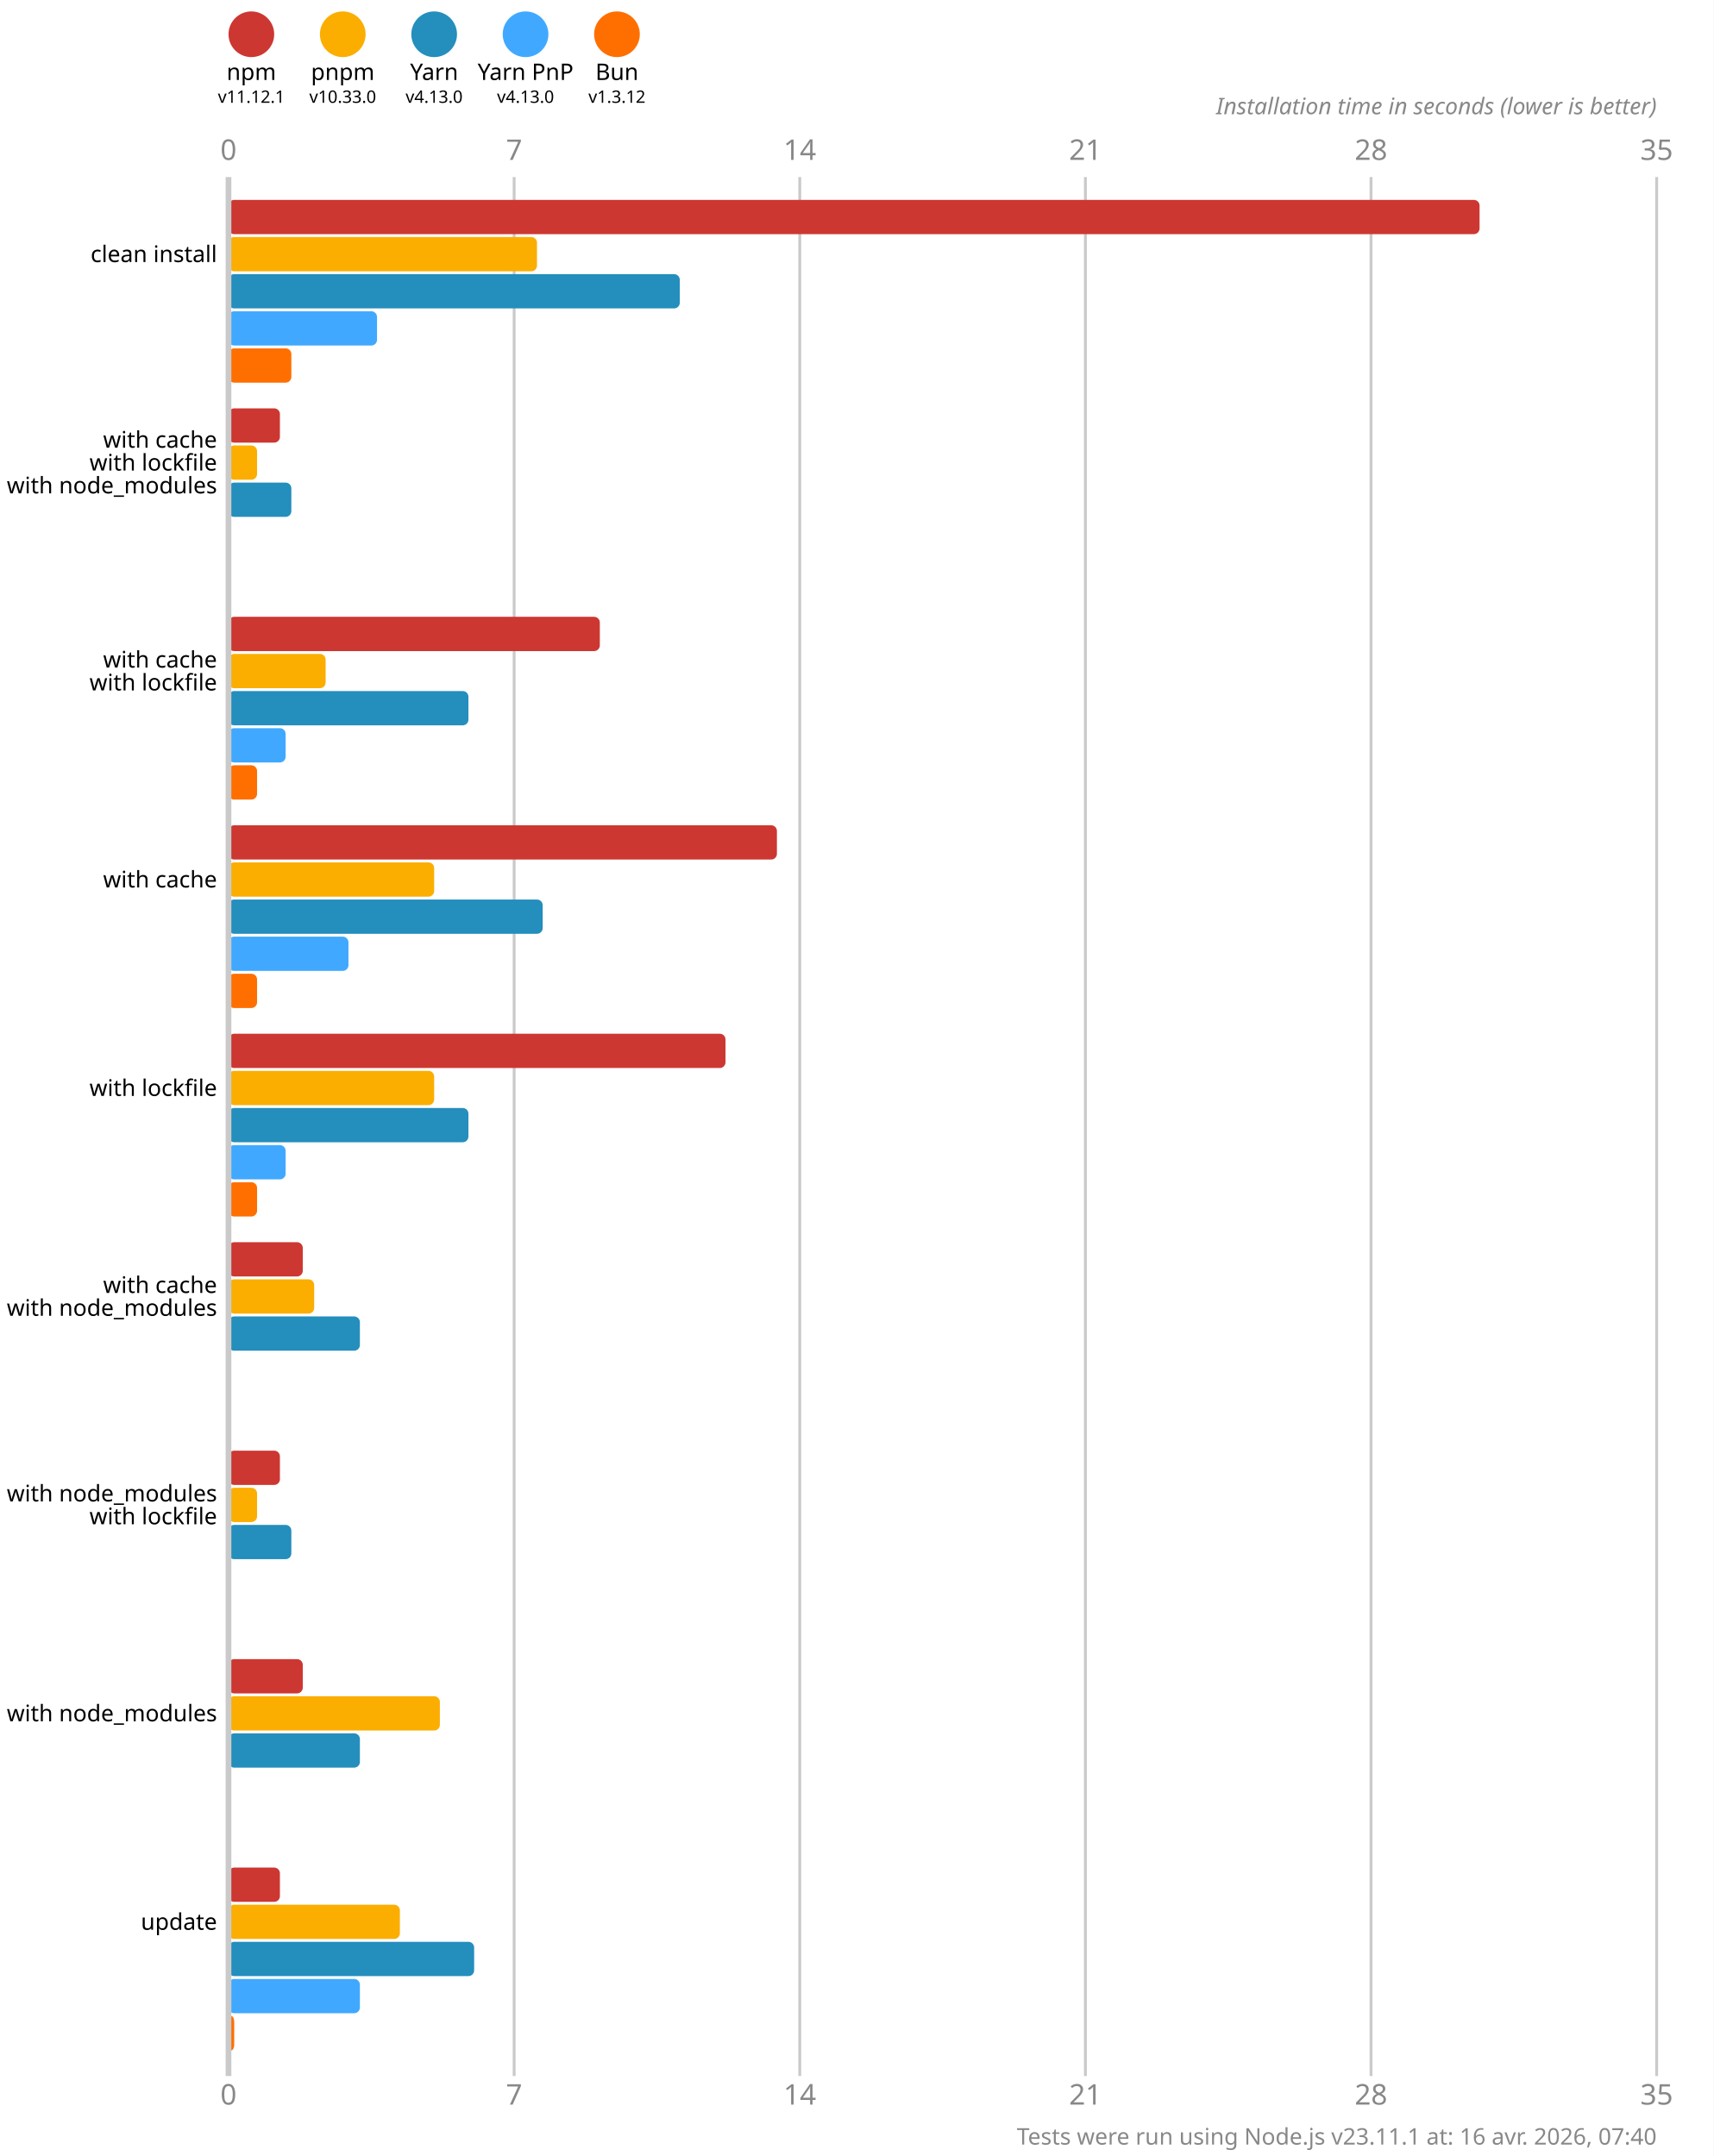
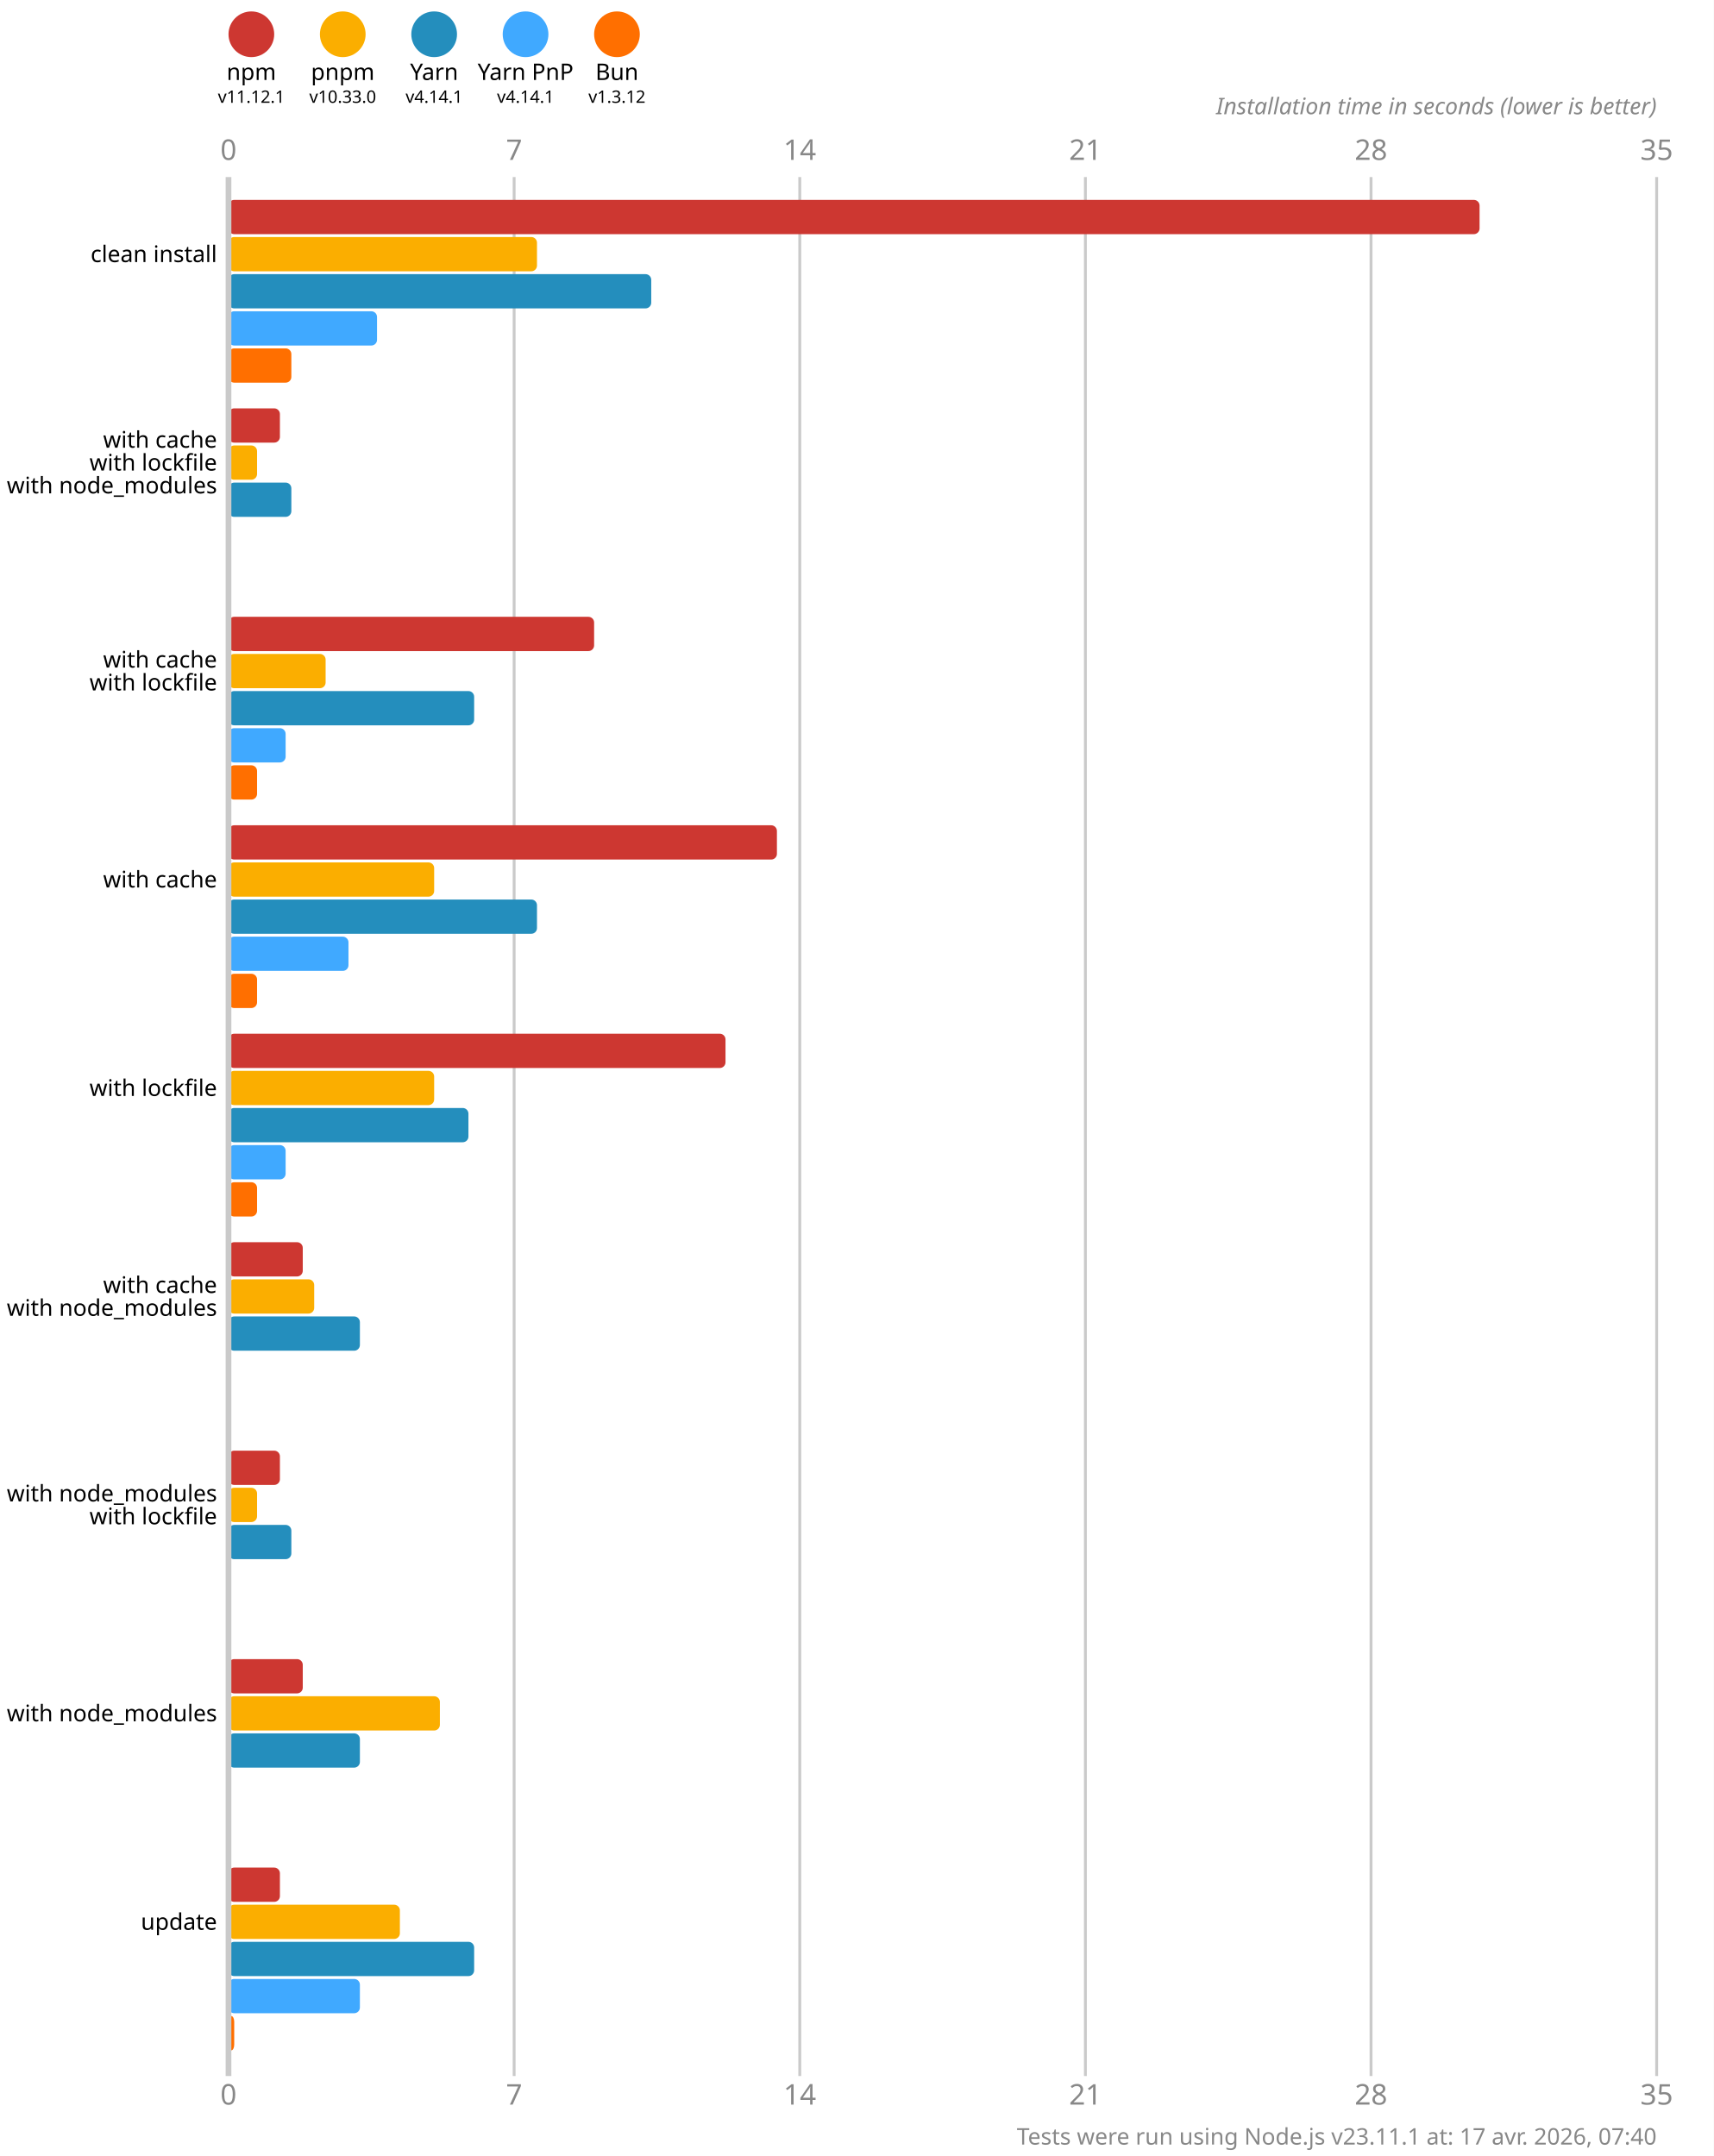
<svg xmlns="http://www.w3.org/2000/svg" version="1.1" viewBox="0 0 300 377.5">
  <style>
    .font { font-family: sans-serif; }
    .s3 { font-size: 3px; }
    .s4 { font-size: 4px; }
    .s5 { font-size: 5px; }
    .line { stroke: #cacaca; }
    .width { stroke-width: 0.5; }
    .text { fill: #888; }
  </style>
  <rect x="0" y="0" width="300" height="377.5" fill="#fff" />
  <circle cx="44" cy="6" r="4" fill="#cd3731" />
  <text x="44" y="14" class="font s4" text-anchor="middle">npm</text>
  <text x="44" y="18" class="font s3" text-anchor="middle">v11.12.1</text>
  <circle cx="60" cy="6" r="4" fill="#fbae00" />
  <text x="60" y="14" class="font s4" text-anchor="middle">pnpm</text>
  <text x="60" y="18" class="font s3" text-anchor="middle">v10.33.0</text>
  <circle cx="76" cy="6" r="4" fill="#248ebd" />
  <text x="76" y="14" class="font s4" text-anchor="middle">Yarn</text>
-   <text x="76" y="18" class="font s3" text-anchor="middle">v4.13.0</text>
+   <text x="76" y="18" class="font s3" text-anchor="middle">v4.14.1</text>
  <circle cx="92" cy="6" r="4" fill="#40a9ff" />
  <text x="92" y="14" class="font s4" text-anchor="middle">Yarn PnP</text>
-   <text x="92" y="18" class="font s3" text-anchor="middle">v4.13.0</text>
+   <text x="92" y="18" class="font s3" text-anchor="middle">v4.14.1</text>
  <circle cx="108" cy="6" r="4" fill="#ff6f00" />
  <text x="108" y="14" class="font s4" text-anchor="middle">Bun</text>
  <text x="108" y="18" class="font s3" text-anchor="middle">v1.3.12</text>
  <text x="40" y="28" class="font s5 text" text-anchor="middle">0</text>
  <text x="40" y="368.5" class="font s5 text" text-anchor="middle">0</text>
  <line x1="90" y1="31" x2="90" y2="363.5" class="line width" />
  <text x="90" y="28" class="font s5 text" text-anchor="middle">7</text>
  <text x="90" y="368.5" class="font s5 text" text-anchor="middle">7</text>
  <line x1="140" y1="31" x2="140" y2="363.5" class="line width" />
  <text x="140" y="28" class="font s5 text" text-anchor="middle">14</text>
  <text x="140" y="368.5" class="font s5 text" text-anchor="middle">14</text>
  <line x1="190" y1="31" x2="190" y2="363.5" class="line width" />
  <text x="190" y="28" class="font s5 text" text-anchor="middle">21</text>
  <text x="190" y="368.5" class="font s5 text" text-anchor="middle">21</text>
  <line x1="240" y1="31" x2="240" y2="363.5" class="line width" />
  <text x="240" y="28" class="font s5 text" text-anchor="middle">28</text>
  <text x="240" y="368.5" class="font s5 text" text-anchor="middle">28</text>
  <line x1="290" y1="31" x2="290" y2="363.5" class="line width" />
  <text x="290" y="28" class="font s5 text" text-anchor="middle">35</text>
  <text x="290" y="368.5" class="font s5 text" text-anchor="middle">35</text>
  <text x="290" y="20" class="font s4 text" font-style="italic" text-anchor="end">Installation time in seconds (lower is better)</text>
  <rect x="40" y="35" width="219" height="6" fill="#cd3731" rx="1" ry="1" />
  <rect x="40" y="41.5" width="54" height="6" fill="#fbae00" rx="1" ry="1" />
-   <rect x="40" y="48" width="79" height="6" fill="#248ebd" rx="1" ry="1" />
+   <rect x="40" y="48" width="74" height="6" fill="#248ebd" rx="1" ry="1" />
  <rect x="40" y="54.5" width="26" height="6" fill="#40a9ff" rx="1" ry="1" />
  <rect x="40" y="61" width="11" height="6" fill="#ff6f00" rx="1" ry="1" />
  <rect x="40" y="71.5" width="9" height="6" fill="#cd3731" rx="1" ry="1" />
  <rect x="40" y="78" width="5" height="6" fill="#fbae00" rx="1" ry="1" />
  <rect x="40" y="84.5" width="11" height="6" fill="#248ebd" rx="1" ry="1" />
  <rect x="40" y="91" width="0" height="6" fill="#40a9ff" rx="1" ry="1" />
  <rect x="40" y="97.5" width="0" height="6" fill="#ff6f00" rx="1" ry="1" />
-   <rect x="40" y="108" width="65" height="6" fill="#cd3731" rx="1" ry="1" />
+   <rect x="40" y="108" width="64" height="6" fill="#cd3731" rx="1" ry="1" />
  <rect x="40" y="114.5" width="17" height="6" fill="#fbae00" rx="1" ry="1" />
-   <rect x="40" y="121" width="42" height="6" fill="#248ebd" rx="1" ry="1" />
+   <rect x="40" y="121" width="43" height="6" fill="#248ebd" rx="1" ry="1" />
  <rect x="40" y="127.5" width="10" height="6" fill="#40a9ff" rx="1" ry="1" />
  <rect x="40" y="134" width="5" height="6" fill="#ff6f00" rx="1" ry="1" />
  <rect x="40" y="144.5" width="96" height="6" fill="#cd3731" rx="1" ry="1" />
  <rect x="40" y="151" width="36" height="6" fill="#fbae00" rx="1" ry="1" />
-   <rect x="40" y="157.5" width="55" height="6" fill="#248ebd" rx="1" ry="1" />
+   <rect x="40" y="157.5" width="54" height="6" fill="#248ebd" rx="1" ry="1" />
  <rect x="40" y="164" width="21" height="6" fill="#40a9ff" rx="1" ry="1" />
  <rect x="40" y="170.5" width="5" height="6" fill="#ff6f00" rx="1" ry="1" />
  <rect x="40" y="181" width="87" height="6" fill="#cd3731" rx="1" ry="1" />
  <rect x="40" y="187.5" width="36" height="6" fill="#fbae00" rx="1" ry="1" />
  <rect x="40" y="194" width="42" height="6" fill="#248ebd" rx="1" ry="1" />
  <rect x="40" y="200.5" width="10" height="6" fill="#40a9ff" rx="1" ry="1" />
  <rect x="40" y="207" width="5" height="6" fill="#ff6f00" rx="1" ry="1" />
  <rect x="40" y="217.5" width="13" height="6" fill="#cd3731" rx="1" ry="1" />
  <rect x="40" y="224" width="15" height="6" fill="#fbae00" rx="1" ry="1" />
  <rect x="40" y="230.5" width="23" height="6" fill="#248ebd" rx="1" ry="1" />
  <rect x="40" y="237" width="0" height="6" fill="#40a9ff" rx="1" ry="1" />
  <rect x="40" y="243.5" width="0" height="6" fill="#ff6f00" rx="1" ry="1" />
  <rect x="40" y="254" width="9" height="6" fill="#cd3731" rx="1" ry="1" />
  <rect x="40" y="260.5" width="5" height="6" fill="#fbae00" rx="1" ry="1" />
  <rect x="40" y="267" width="11" height="6" fill="#248ebd" rx="1" ry="1" />
  <rect x="40" y="273.5" width="0" height="6" fill="#40a9ff" rx="1" ry="1" />
  <rect x="40" y="280" width="0" height="6" fill="#ff6f00" rx="1" ry="1" />
  <rect x="40" y="290.5" width="13" height="6" fill="#cd3731" rx="1" ry="1" />
  <rect x="40" y="297" width="37" height="6" fill="#fbae00" rx="1" ry="1" />
  <rect x="40" y="303.5" width="23" height="6" fill="#248ebd" rx="1" ry="1" />
  <rect x="40" y="310" width="0" height="6" fill="#40a9ff" rx="1" ry="1" />
  <rect x="40" y="316.5" width="0" height="6" fill="#ff6f00" rx="1" ry="1" />
  <rect x="40" y="327" width="9" height="6" fill="#cd3731" rx="1" ry="1" />
  <rect x="40" y="333.5" width="30" height="6" fill="#fbae00" rx="1" ry="1" />
  <rect x="40" y="340" width="43" height="6" fill="#248ebd" rx="1" ry="1" />
  <rect x="40" y="346.5" width="23" height="6" fill="#40a9ff" rx="1" ry="1" />
  <rect x="40" y="353" width="1" height="6" fill="#ff6f00" rx="1" ry="1" />
  <line x1="40" y1="31" x2="40" y2="363.5" class="line" />
  <text x="38" y="44.5" class="font s4" dominant-baseline="middle" text-anchor="end">clean install</text>
  <text x="38" y="77" class="font s4" dominant-baseline="middle" text-anchor="end">with cache</text>
  <text x="38" y="81" class="font s4" dominant-baseline="middle" text-anchor="end">with lockfile</text>
  <text x="38" y="85" class="font s4" dominant-baseline="middle" text-anchor="end">with node_modules</text>
  <text x="38" y="115.5" class="font s4" dominant-baseline="middle" text-anchor="end">with cache</text>
  <text x="38" y="119.5" class="font s4" dominant-baseline="middle" text-anchor="end">with lockfile</text>
  <text x="38" y="154" class="font s4" dominant-baseline="middle" text-anchor="end">with cache</text>
  <text x="38" y="190.5" class="font s4" dominant-baseline="middle" text-anchor="end">with lockfile</text>
  <text x="38" y="225" class="font s4" dominant-baseline="middle" text-anchor="end">with cache</text>
  <text x="38" y="229" class="font s4" dominant-baseline="middle" text-anchor="end">with node_modules</text>
  <text x="38" y="261.5" class="font s4" dominant-baseline="middle" text-anchor="end">with node_modules</text>
  <text x="38" y="265.5" class="font s4" dominant-baseline="middle" text-anchor="end">with lockfile</text>
  <text x="38" y="300" class="font s4" dominant-baseline="middle" text-anchor="end">with node_modules</text>
  <text x="38" y="336.5" class="font s4" dominant-baseline="middle" text-anchor="end">update</text>
-   <text x="290" y="375.5" class="font s4 text" text-anchor="end">Tests were run using Node.js v23.11.1 at: 16 avr. 2026, 07:40</text>
+   <text x="290" y="375.5" class="font s4 text" text-anchor="end">Tests were run using Node.js v23.11.1 at: 17 avr. 2026, 07:40</text>
</svg>
